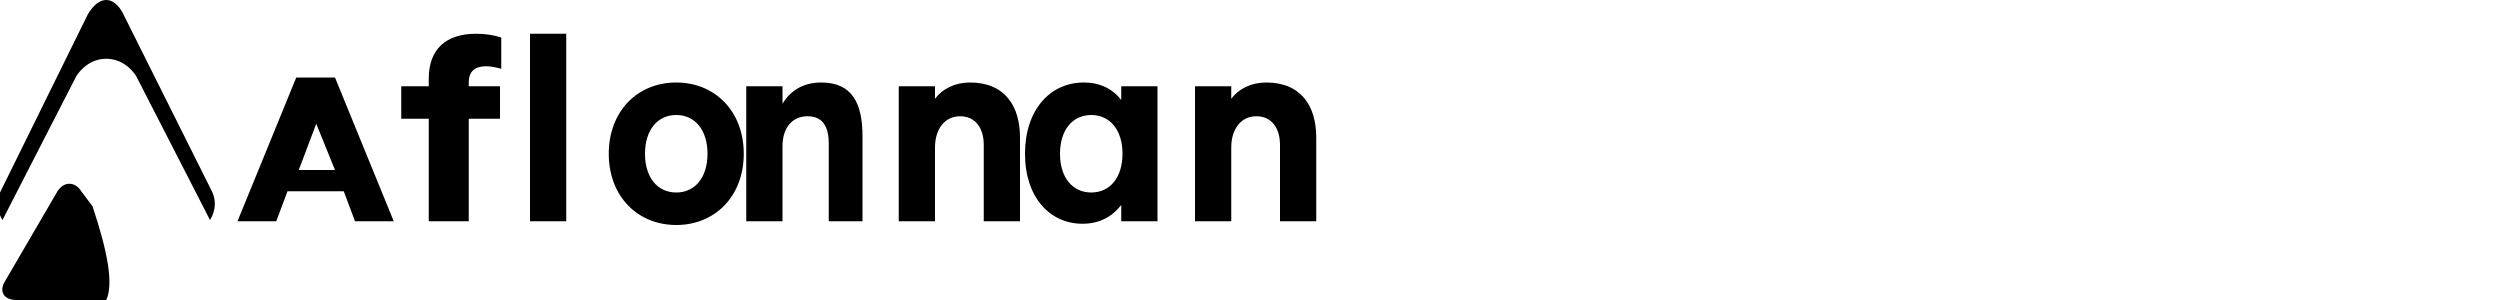
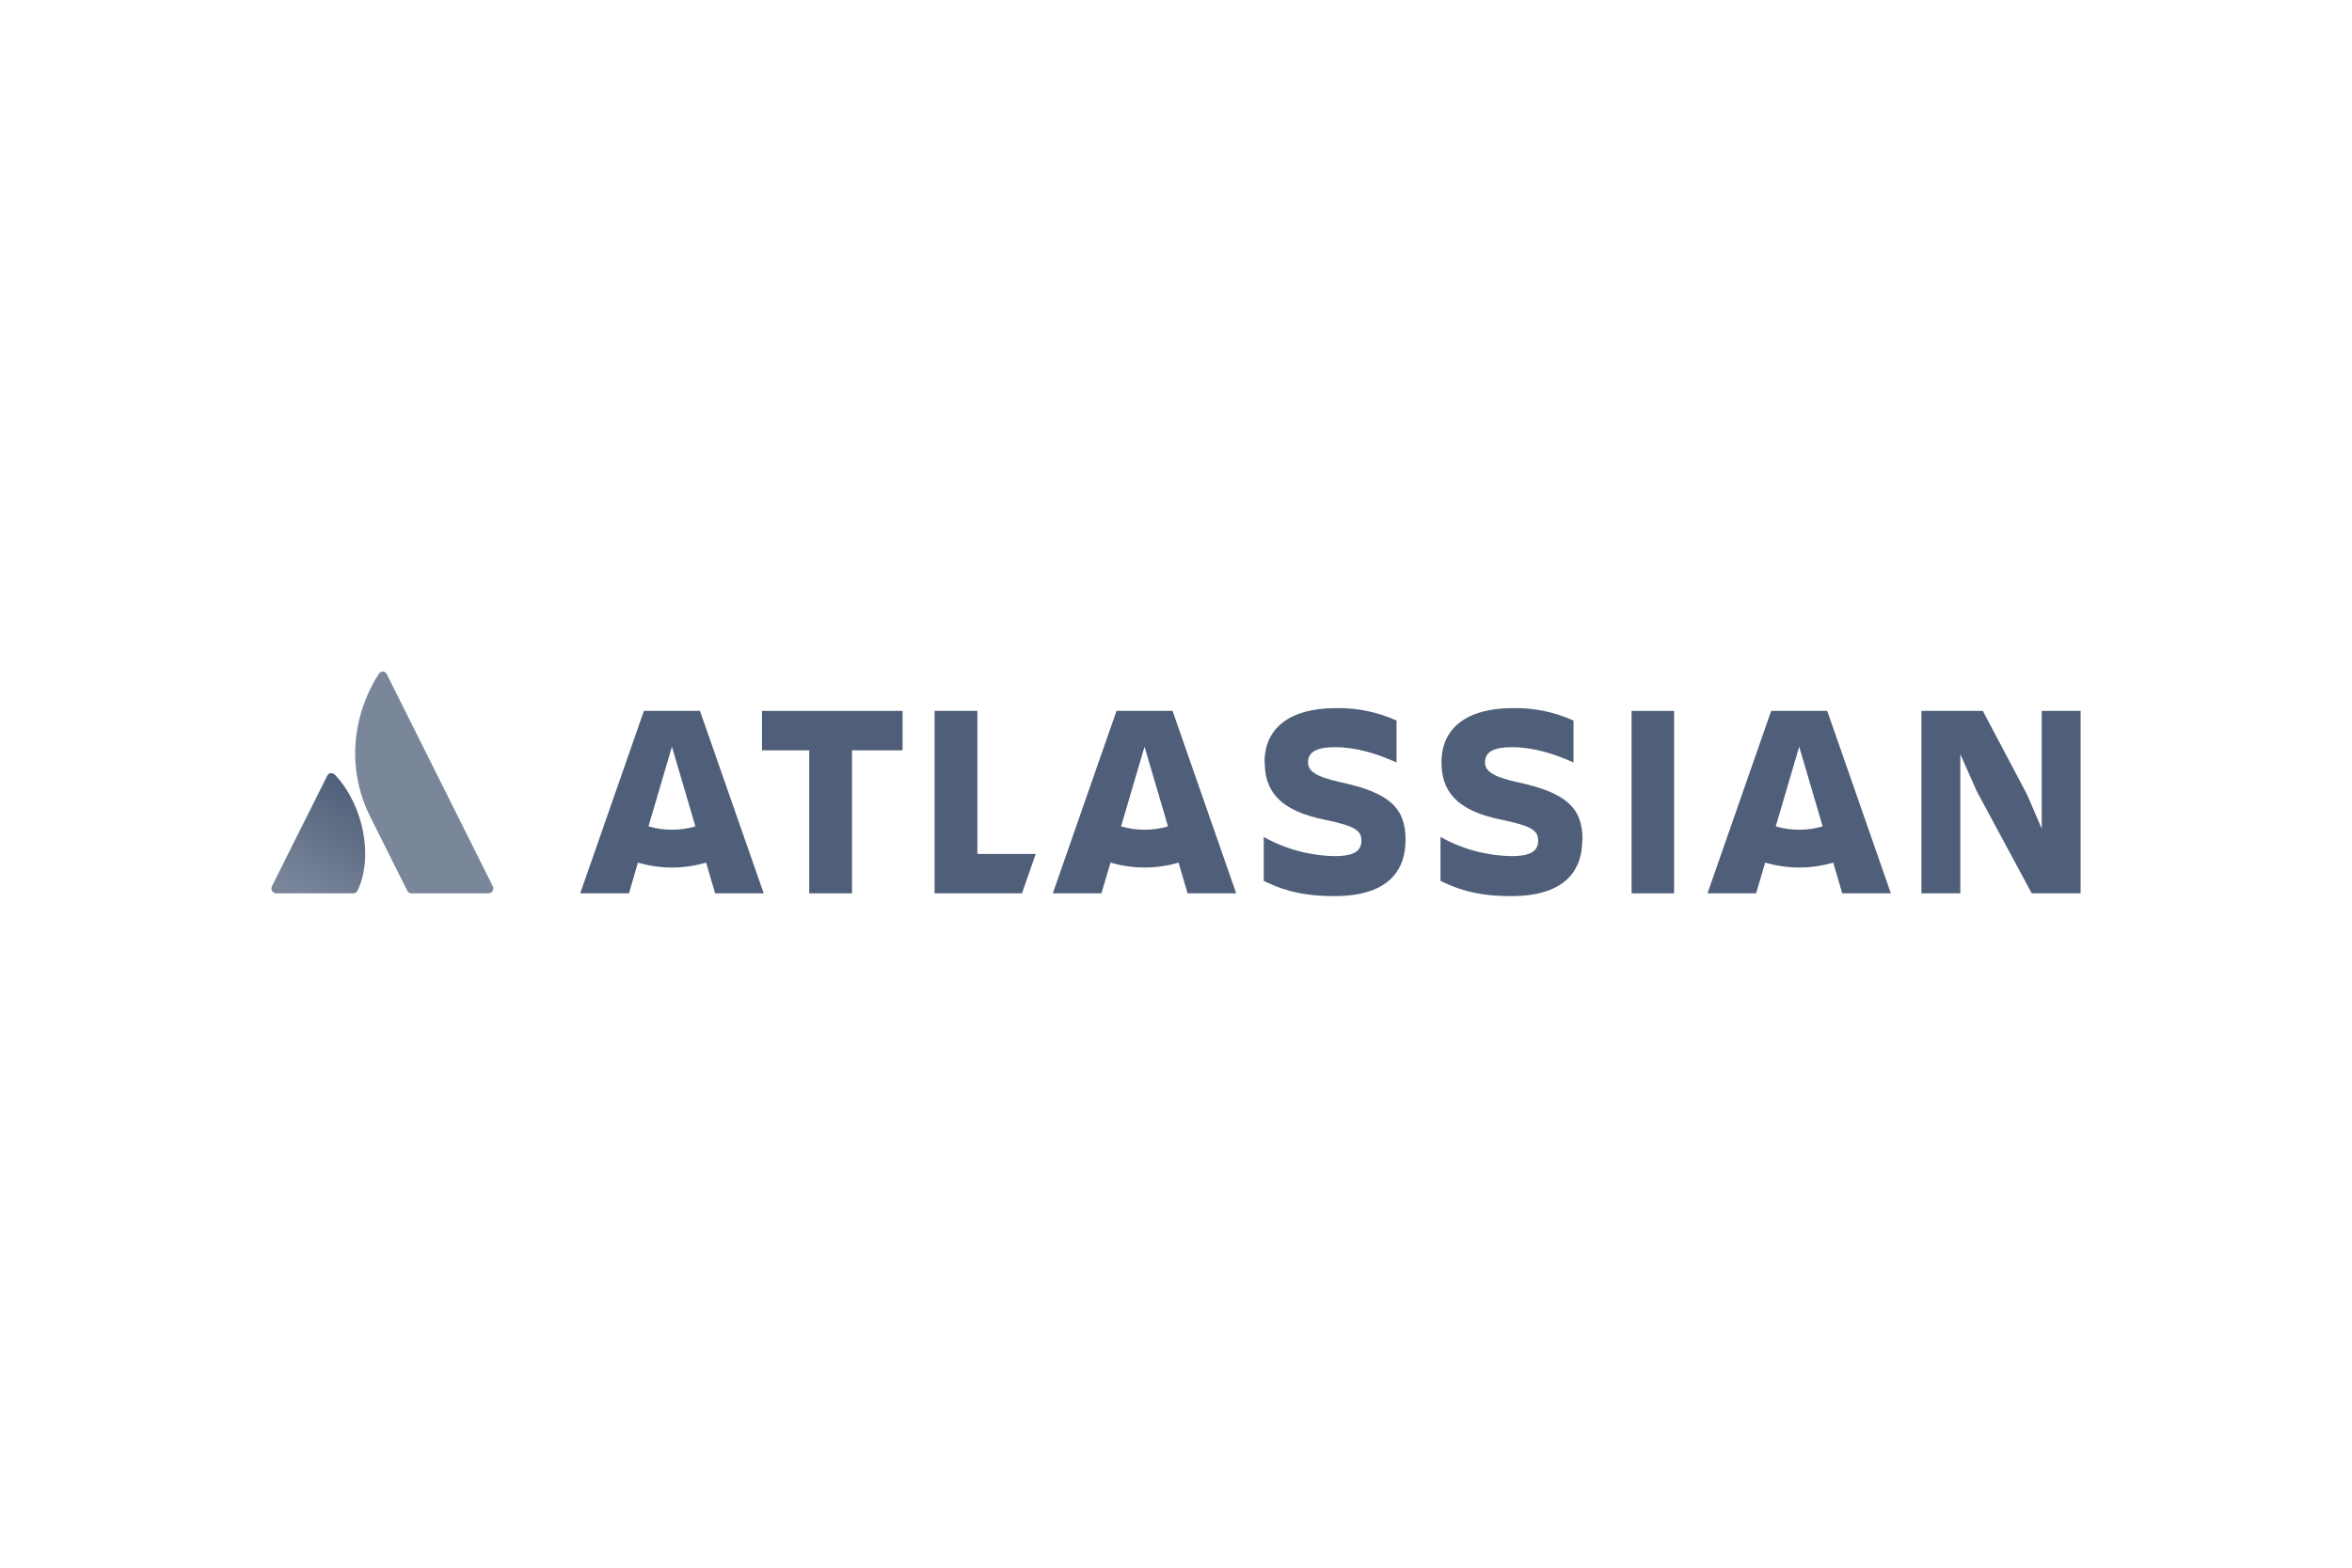
- <svg xmlns="http://www.w3.org/2000/svg" viewBox="0 0 200 24" fill="currentColor">
-   <path d="M6.5 15.3c-.5-.8-1.4-.8-1.9 0L.4 22.5c-.5.8-.1 1.5.9 1.5h7.2c.6-1.3.1-3.9-1.1-7.5l-.9-1.2zM8.5 0C7.6 0 7 1.2 7 1.2L.1 15.2c-.6 1.1-.1 2.1.1 2.4l5.9-11.5s.8-1.4 2.4-1.4c1.6 0 2.4 1.4 2.4 1.4l5.9 11.5c.2-.3.7-1.3.1-2.4L9.9 1.2S9.4 0 8.5 0z" />
-   <path d="M28.4 17.7h3.1l-4.7-11.5h-3.1l-4.7 11.5h3.1l.9-2.4h4.5l.9 2.4zm-3.1-7.8l1.5 3.7h-2.9l1.4-3.7zM37.2 17.7h-2.9V9.5h-2.2V6.9h2.2v-.6c0-2.4 1.4-3.6 3.8-3.6.7 0 1.4.1 2 .3v2.5c-.4-.1-.8-.2-1.2-.2-.9 0-1.4.4-1.4 1.3v.3h2.5v2.6h-2.5v8.2h-.3zM42.4 17.7h2.9V2.7h-2.9v15zM54.1 6.6c-3.1 0-5.4 2.3-5.4 5.7s2.3 5.7 5.4 5.7c3.1 0 5.4-2.3 5.4-5.7s-2.3-5.7-5.4-5.7zm0 8.8c-1.5 0-2.5-1.2-2.5-3.1s1-3.1 2.5-3.1 2.5 1.2 2.5 3.1-1 3.1-2.5 3.1zM69 10.9c0-2.6-.8-4.3-3.3-4.3-1.5 0-2.5.7-3.1 1.7V6.9h-2.9v10.8h2.9v-6c0-1.5.8-2.4 2-2.4 1.2 0 1.7.8 1.7 2.2v6.2H69v-6.8zM77.6 6.6c-1.2 0-2.2.5-2.8 1.3V6.9h-2.9v10.8h2.9v-5.9c0-1.5.8-2.5 2-2.5s1.9.9 1.9 2.3v6.1h2.9v-6.7c0-2.5-1.2-4.4-4-4.4zM89.7 6.9h2.9v10.8h-2.9v-1.3c-.7.9-1.7 1.5-3.1 1.5-2.6 0-4.6-2.1-4.6-5.6s2-5.7 4.7-5.7c1.3 0 2.3.5 3 1.4V6.9zm-2.4 8.5c1.5 0 2.5-1.2 2.5-3.1s-1-3.1-2.5-3.1c-1.5 0-2.5 1.2-2.5 3.1s1 3.1 2.5 3.1zM101.3 6.6c-1.2 0-2.2.5-2.8 1.3V6.9h-2.9v10.8h2.9v-5.9c0-1.5.8-2.5 2-2.5s1.9.9 1.9 2.3v6.1h2.9v-6.7c0-2.5-1.2-4.4-4-4.4z" />
+ <svg xmlns="http://www.w3.org/2000/svg" height="800" width="1200" id="svg27665" version="1.1" viewBox="-80.95 -16.75 701.57 100.5">
+   <defs id="defs27631">
+     <linearGradient gradientUnits="userSpaceOnUse" y2="70.384" x2="8.375" y1="36.06" x1="28.192" id="linear-gradient">
+       <stop id="stop27626" stop-color="#505f79" offset="0" />
+       <stop id="stop27628" stop-color="#7a869a" offset=".92" />
+     </linearGradient>
+     <style id="style27624">.cls-1{fill:#505f79}</style>
+   </defs>
+   <g transform="translate(.0003)" id="Layer_2">
+     <g id="Layer_1-2">
+       <g id="g27661">
+         <g id="Layer_2-2">
+           <g id="Blue">
+             <path id="path27635" d="M296.309 27.06c0 8 3.73 14.42 18.31 17.23 8.7 1.82 10.52 3.23 10.52 6.13s-1.82 4.64-8 4.64a44.89 44.89 0 01-21.13-5.72v13.1c4.39 2.15 10.19 4.56 21 4.56 15.25 0 21.3-6.79 21.3-16.9m0 0c0-9.53-5.05-14-19.31-17.07-7.87-1.74-9.78-3.48-9.78-6 0-3.15 2.82-4.47 8-4.47 6.3 0 12.51 1.91 18.4 4.56V14.63a41.58 41.58 0 00-18-3.73c-14.09 0-21.38 6.13-21.38 16.16" class="cls-1" />
+             <path id="polygon27637" class="cls-1" d="M503.789 66.17V24.66l4.89 11.02 16.41 30.49h14.58V11.73h-11.6v35.14l-4.39-10.2-13.18-24.94h-18.31v54.44z" />
+             <path id="rect27639" class="cls-1" d="M405.729 11.73h12.68v54.44h-12.68z" />
+             <path id="path27641" d="M391.099 50.1c0-9.53-5.05-14-19.31-17.07-7.87-1.74-9.78-3.48-9.78-6 0-3.15 2.82-4.47 8-4.47 6.3 0 12.51 1.91 18.4 4.56V14.63a41.58 41.58 0 00-18-3.73c-14.09 0-21.38 6.13-21.38 16.16 0 8 3.73 14.42 18.31 17.23 8.7 1.82 10.52 3.23 10.52 6.13s-1.82 4.64-8 4.64a44.89 44.89 0 01-21.13-5.72v13.1c4.39 2.15 10.19 4.56 21 4.56 15.25 0 21.3-6.79 21.3-16.9" class="cls-1" />
+             <path id="polygon27643" class="cls-1" d="M223.889 66.17l4.1-11.76h-17.4V11.73h-12.76v54.44z" />
+             <path id="polygon27645" class="cls-1" d="M160.429 23.5v42.67h12.76V23.5h15.08V11.73h-41.93V23.5z" />
+             <path id="path27647" d="M127.839 11.73h-16.72l-19 54.44h14.55l2.66-9.17a36 36 0 0020.34 0l2.69 9.17h14.5zm-8.36 35.46a24.76 24.76 0 01-7-1l7-23.77 7 23.77a24.76 24.76 0 01-7 1z" class="cls-1" />
+             <path id="path27649" d="M268.809 11.73h-16.72l-19 54.44h14.5l2.71-9.17a36 36 0 0020.3 0l2.69 9.17h14.5zm-8.36 35.46a24.76 24.76 0 01-7-1l7-23.77 7 23.77a24.761 24.761 0 01-7 1z" class="cls-1" />
+             <path id="path27651" d="M464.089 11.73h-16.72l-19 54.44h14.5l2.71-9.17a36 36 0 0020.3 0l2.69 9.17h14.5zm-8.36 35.46a24.76 24.76 0 01-7-1l7-23.77 7 23.77a24.761 24.761 0 01-7 1z" class="cls-1" />
+           </g>
+         </g>
+         <g id="g27659">
+           <path id="path27655" d="M19.036 30.875v-0a1.636 1.636 0 00-1.397-.563 1.348 1.348 0 00-1.0.803L.153 64.067a1.444 1.444 0 001.291 2.091h22.955a1.389 1.389 0 001.286-.8c4.823-9.952 1.838-25.417-6.649-34.483z" fill="url(#linear-gradient)" />
+           <path id="path27657" d="M66.05 64.079C65.741 63.461 35.163 2.276 34.411.755a1.302 1.302 0 00-1.1-.754L33.259 0a1.579 1.579 0 00-1.3.812l-.001.001c-8.289 13.131-9.228 28.985-2.512 42.41l11.066 22.13a1.438 1.438 0 001.296.817h22.952a1.444 1.444 0 001.292-2.091z" fill="#7a869a" />
+         </g>
+       </g>
+     </g>
+   </g>
</svg>
